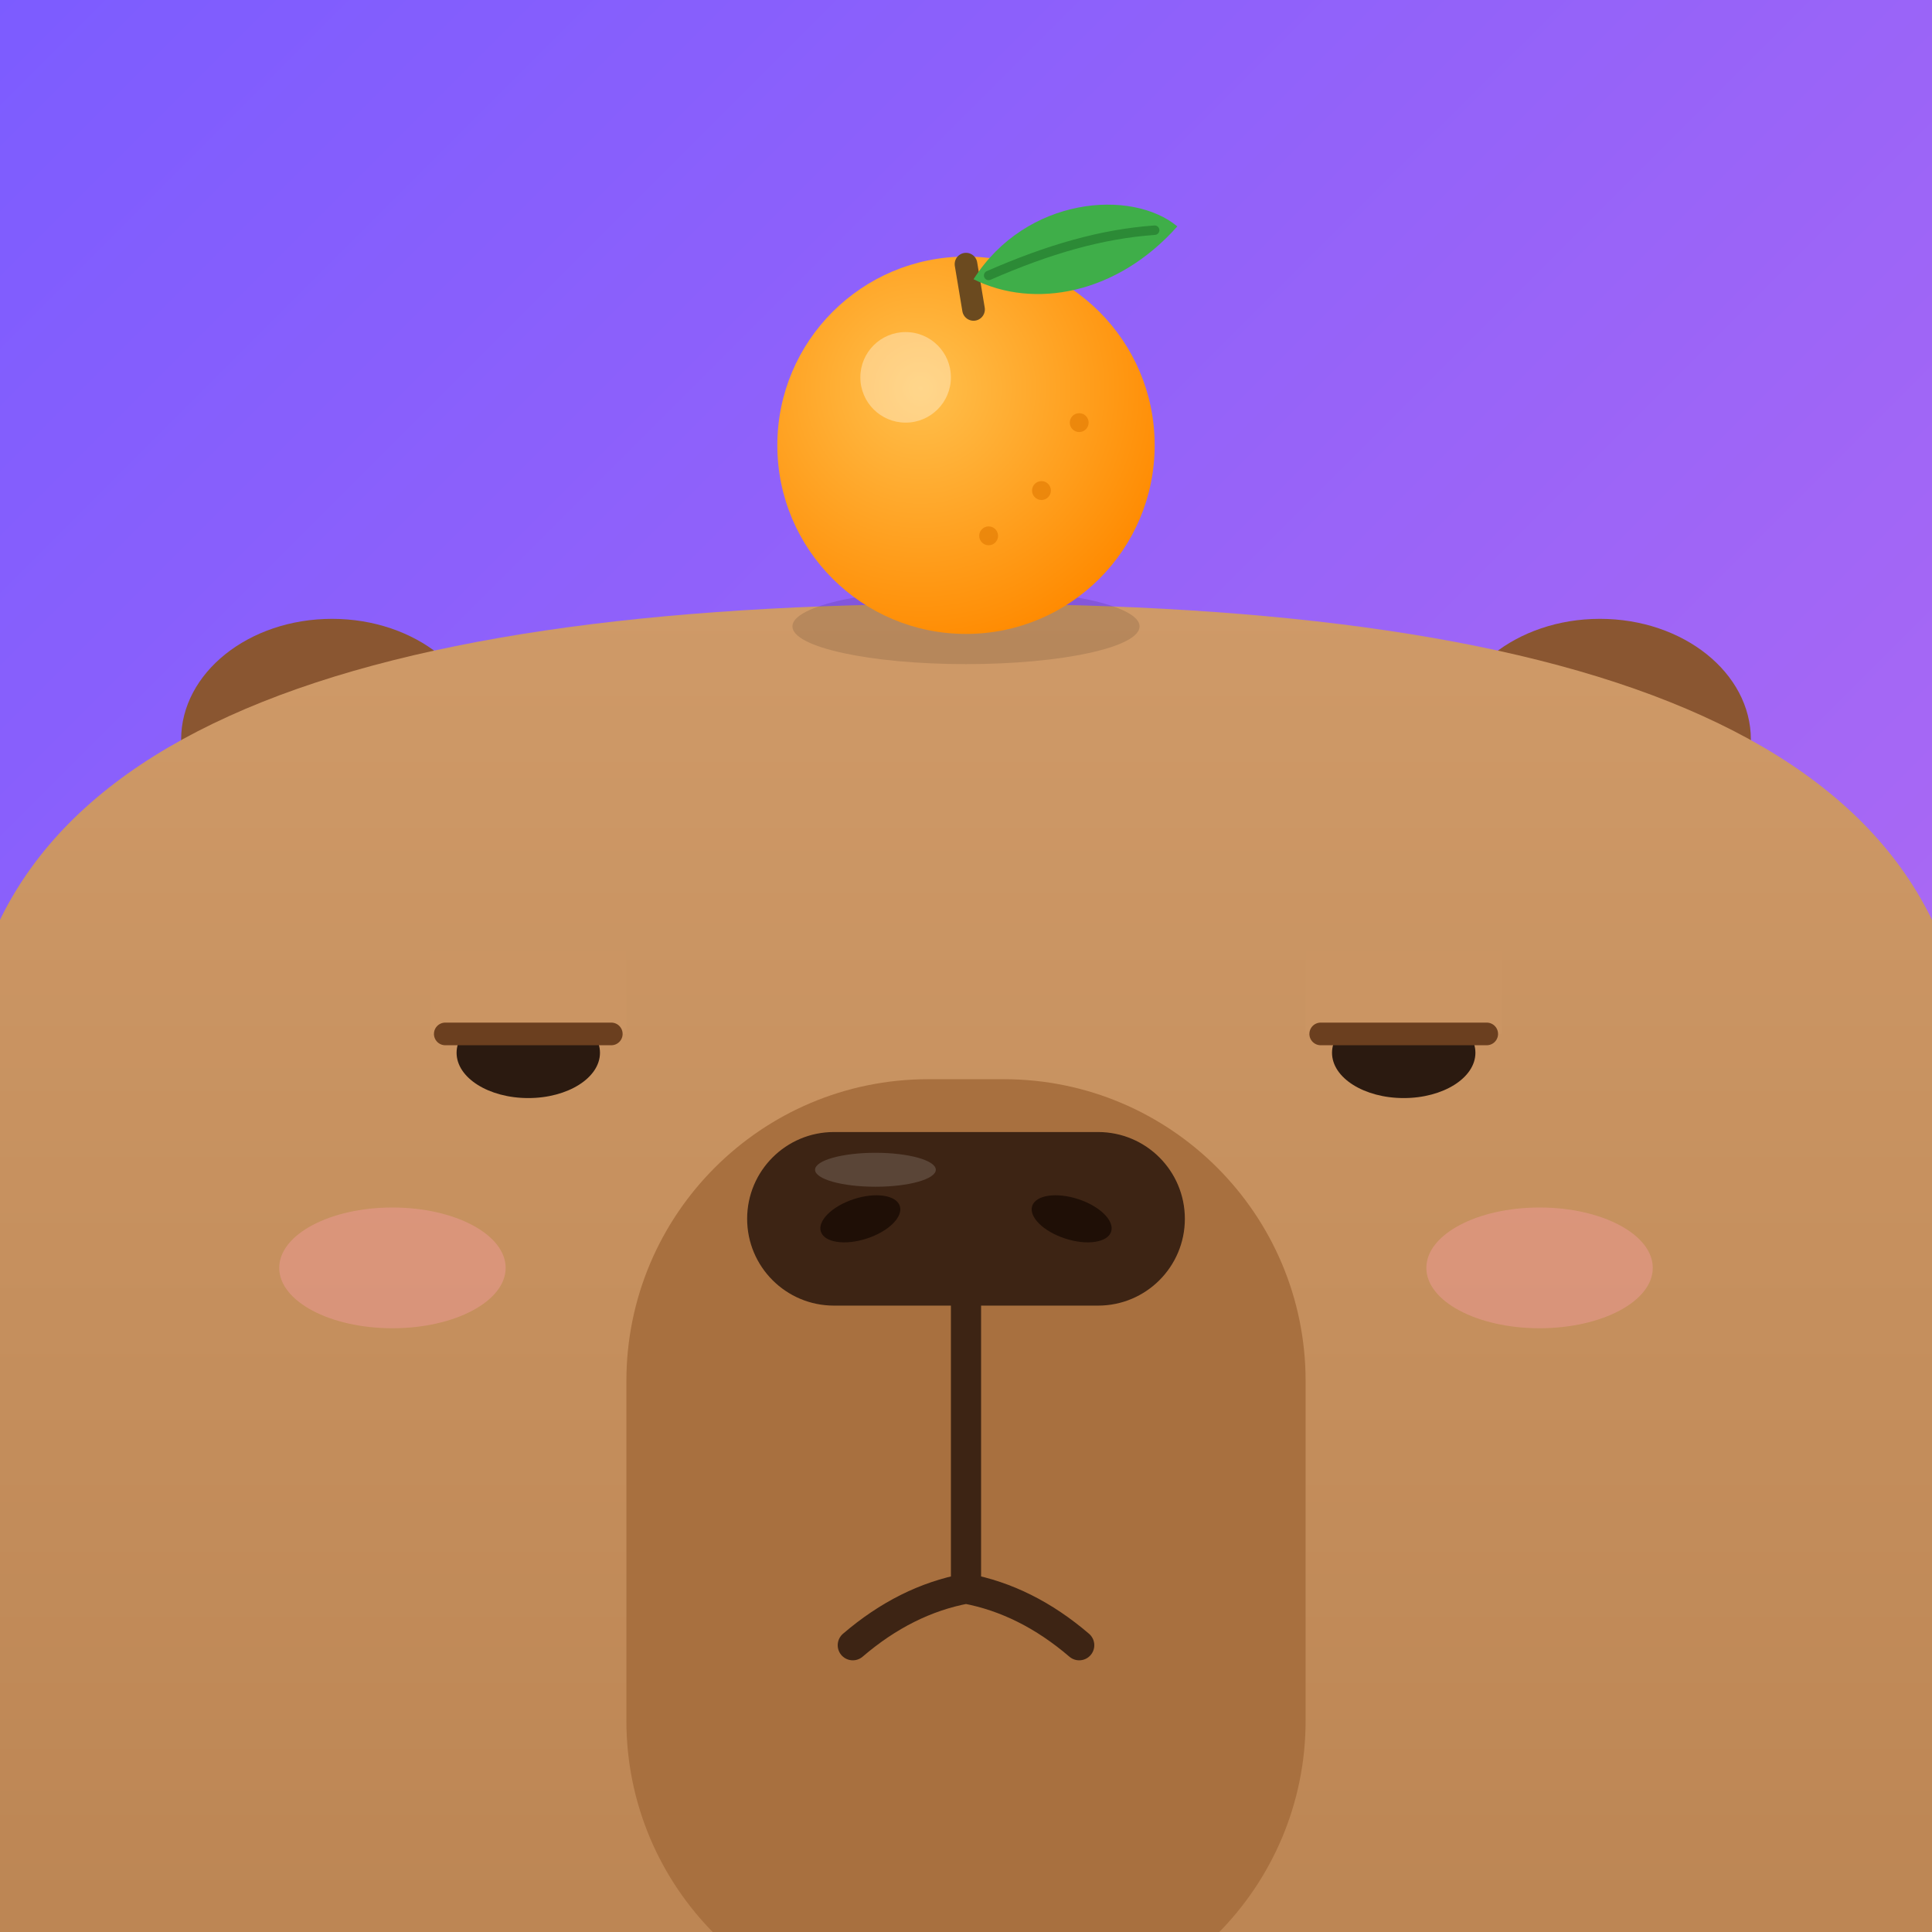
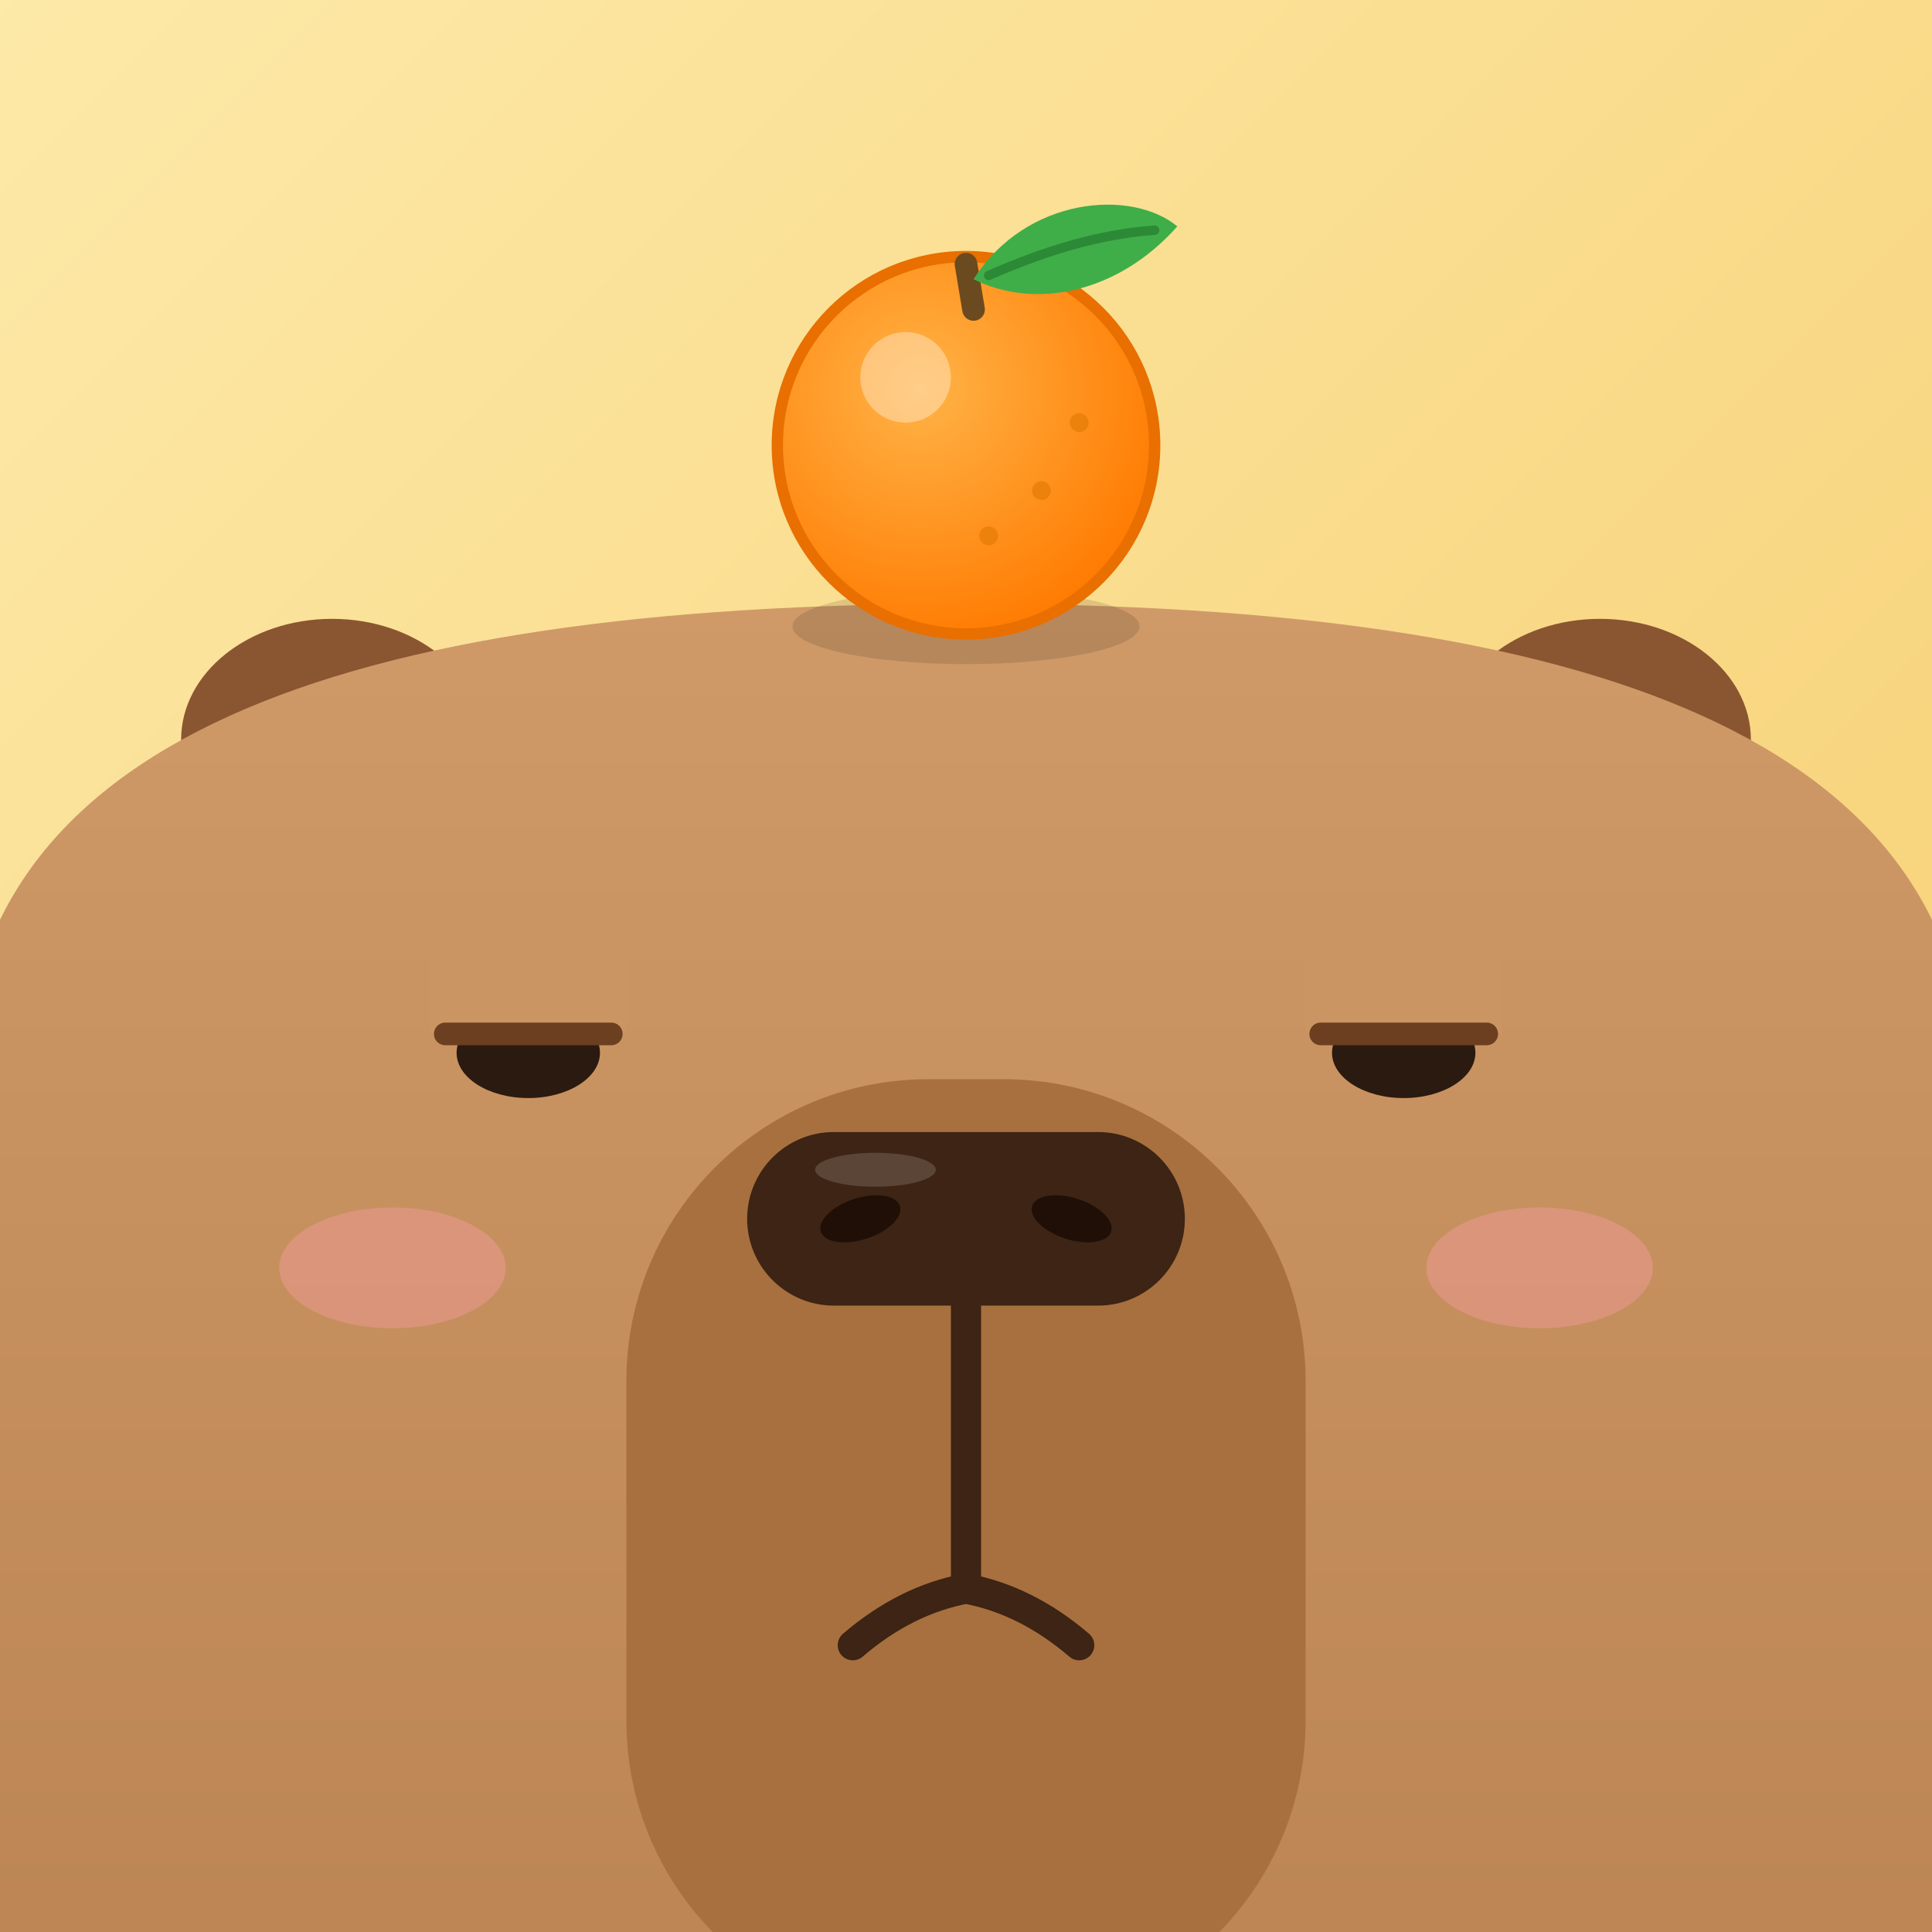
<svg xmlns="http://www.w3.org/2000/svg" viewBox="0 0 512 512">
  <defs>
    <linearGradient id="bg" x1="0" y1="0" x2="1" y2="1">
-       <stop offset="0" stop-color="#7c5cff" />
-       <stop offset="1" stop-color="#b86cf0" />
+       <stop offset="0" stop-color="#fde9a8" />
+       <stop offset="1" stop-color="#f6cd6e" />
    </linearGradient>
    <linearGradient id="fur" x1="0" y1="0" x2="0" y2="1">
      <stop offset="0" stop-color="#cf9a68" />
      <stop offset="1" stop-color="#bb8452" />
    </linearGradient>
    <radialGradient id="orange" cx=".38" cy=".35" r=".7">
-       <stop offset="0" stop-color="#ffc04d" />
-       <stop offset="1" stop-color="#ff8a00" />
+       <stop offset="0" stop-color="#ffb347" />
+       <stop offset="1" stop-color="#ff7a00" />
    </radialGradient>
  </defs>
  <rect width="512" height="512" fill="url(#bg)" />
  <ellipse cx="88" cy="196" rx="40" ry="32" fill="#8a5631" />
  <ellipse cx="90" cy="200" rx="21" ry="16" fill="#5e3618" />
  <ellipse cx="424" cy="196" rx="40" ry="32" fill="#8a5631" />
  <ellipse cx="422" cy="200" rx="21" ry="16" fill="#5e3618" />
  <path d="M-10 540 L-10 290 C-10 196 90 160 256 160 C422 160 522 196 522 290 L522 540 Z" fill="url(#fur)" />
  <rect x="166" y="286" width="180" height="250" rx="80" fill="#a8703f" />
  <ellipse cx="140" cy="279" rx="19" ry="12" fill="#2b1a10" />
  <ellipse cx="372" cy="279" rx="19" ry="12" fill="#2b1a10" />
  <rect x="114" y="252" width="52" height="22" fill="#cb9563" />
  <rect x="346" y="252" width="52" height="22" fill="#cb9563" />
  <path d="M118 274 L162 274 M350 274 L394 274" fill="none" stroke="#6b3f1f" stroke-width="6" stroke-linecap="round" />
  <ellipse cx="104" cy="336" rx="30" ry="16" fill="#ff9fb0" opacity=".35" />
  <ellipse cx="408" cy="336" rx="30" ry="16" fill="#ff9fb0" opacity=".35" />
  <rect x="198" y="300" width="116" height="46" rx="23" fill="#3d2414" />
  <ellipse cx="228" cy="323" rx="11" ry="5.5" fill="#1f0f06" transform="rotate(-18 228 323)" />
  <ellipse cx="284" cy="323" rx="11" ry="5.5" fill="#1f0f06" transform="rotate(18 284 323)" />
  <ellipse cx="232" cy="310" rx="16" ry="4.5" fill="#fff" opacity=".15" />
  <path d="M256 346 L256 420 M226 436 Q240 424 256 421 Q272 424 286 436" fill="none" stroke="#3d2414" stroke-width="8" stroke-linecap="round" stroke-linejoin="round" />
  <ellipse cx="256" cy="166" rx="46" ry="10" fill="#000" opacity=".12" />
-   <circle cx="256" cy="118" r="50" fill="url(#orange)" />
+   <circle cx="256" cy="118" r="50" fill="url(#orange)" stroke="#e86f00" stroke-width="3" />
  <circle cx="240" cy="100" r="12" fill="#fff" opacity=".35" />
  <circle cx="276" cy="130" r="2.5" fill="#e07800" opacity=".6" />
  <circle cx="262" cy="142" r="2.5" fill="#e07800" opacity=".6" />
  <circle cx="286" cy="112" r="2.5" fill="#e07800" opacity=".6" />
  <path d="M256 70 L258 82" stroke="#6b4a1f" stroke-width="6" stroke-linecap="round" />
  <path d="M258 74 C272 52 300 50 312 60 C296 78 274 82 258 74 Z" fill="#3fae49" />
  <path d="M262 73 C278 66 292 62 306 61" stroke="#2c8a36" stroke-width="2.5" fill="none" stroke-linecap="round" />
</svg>
